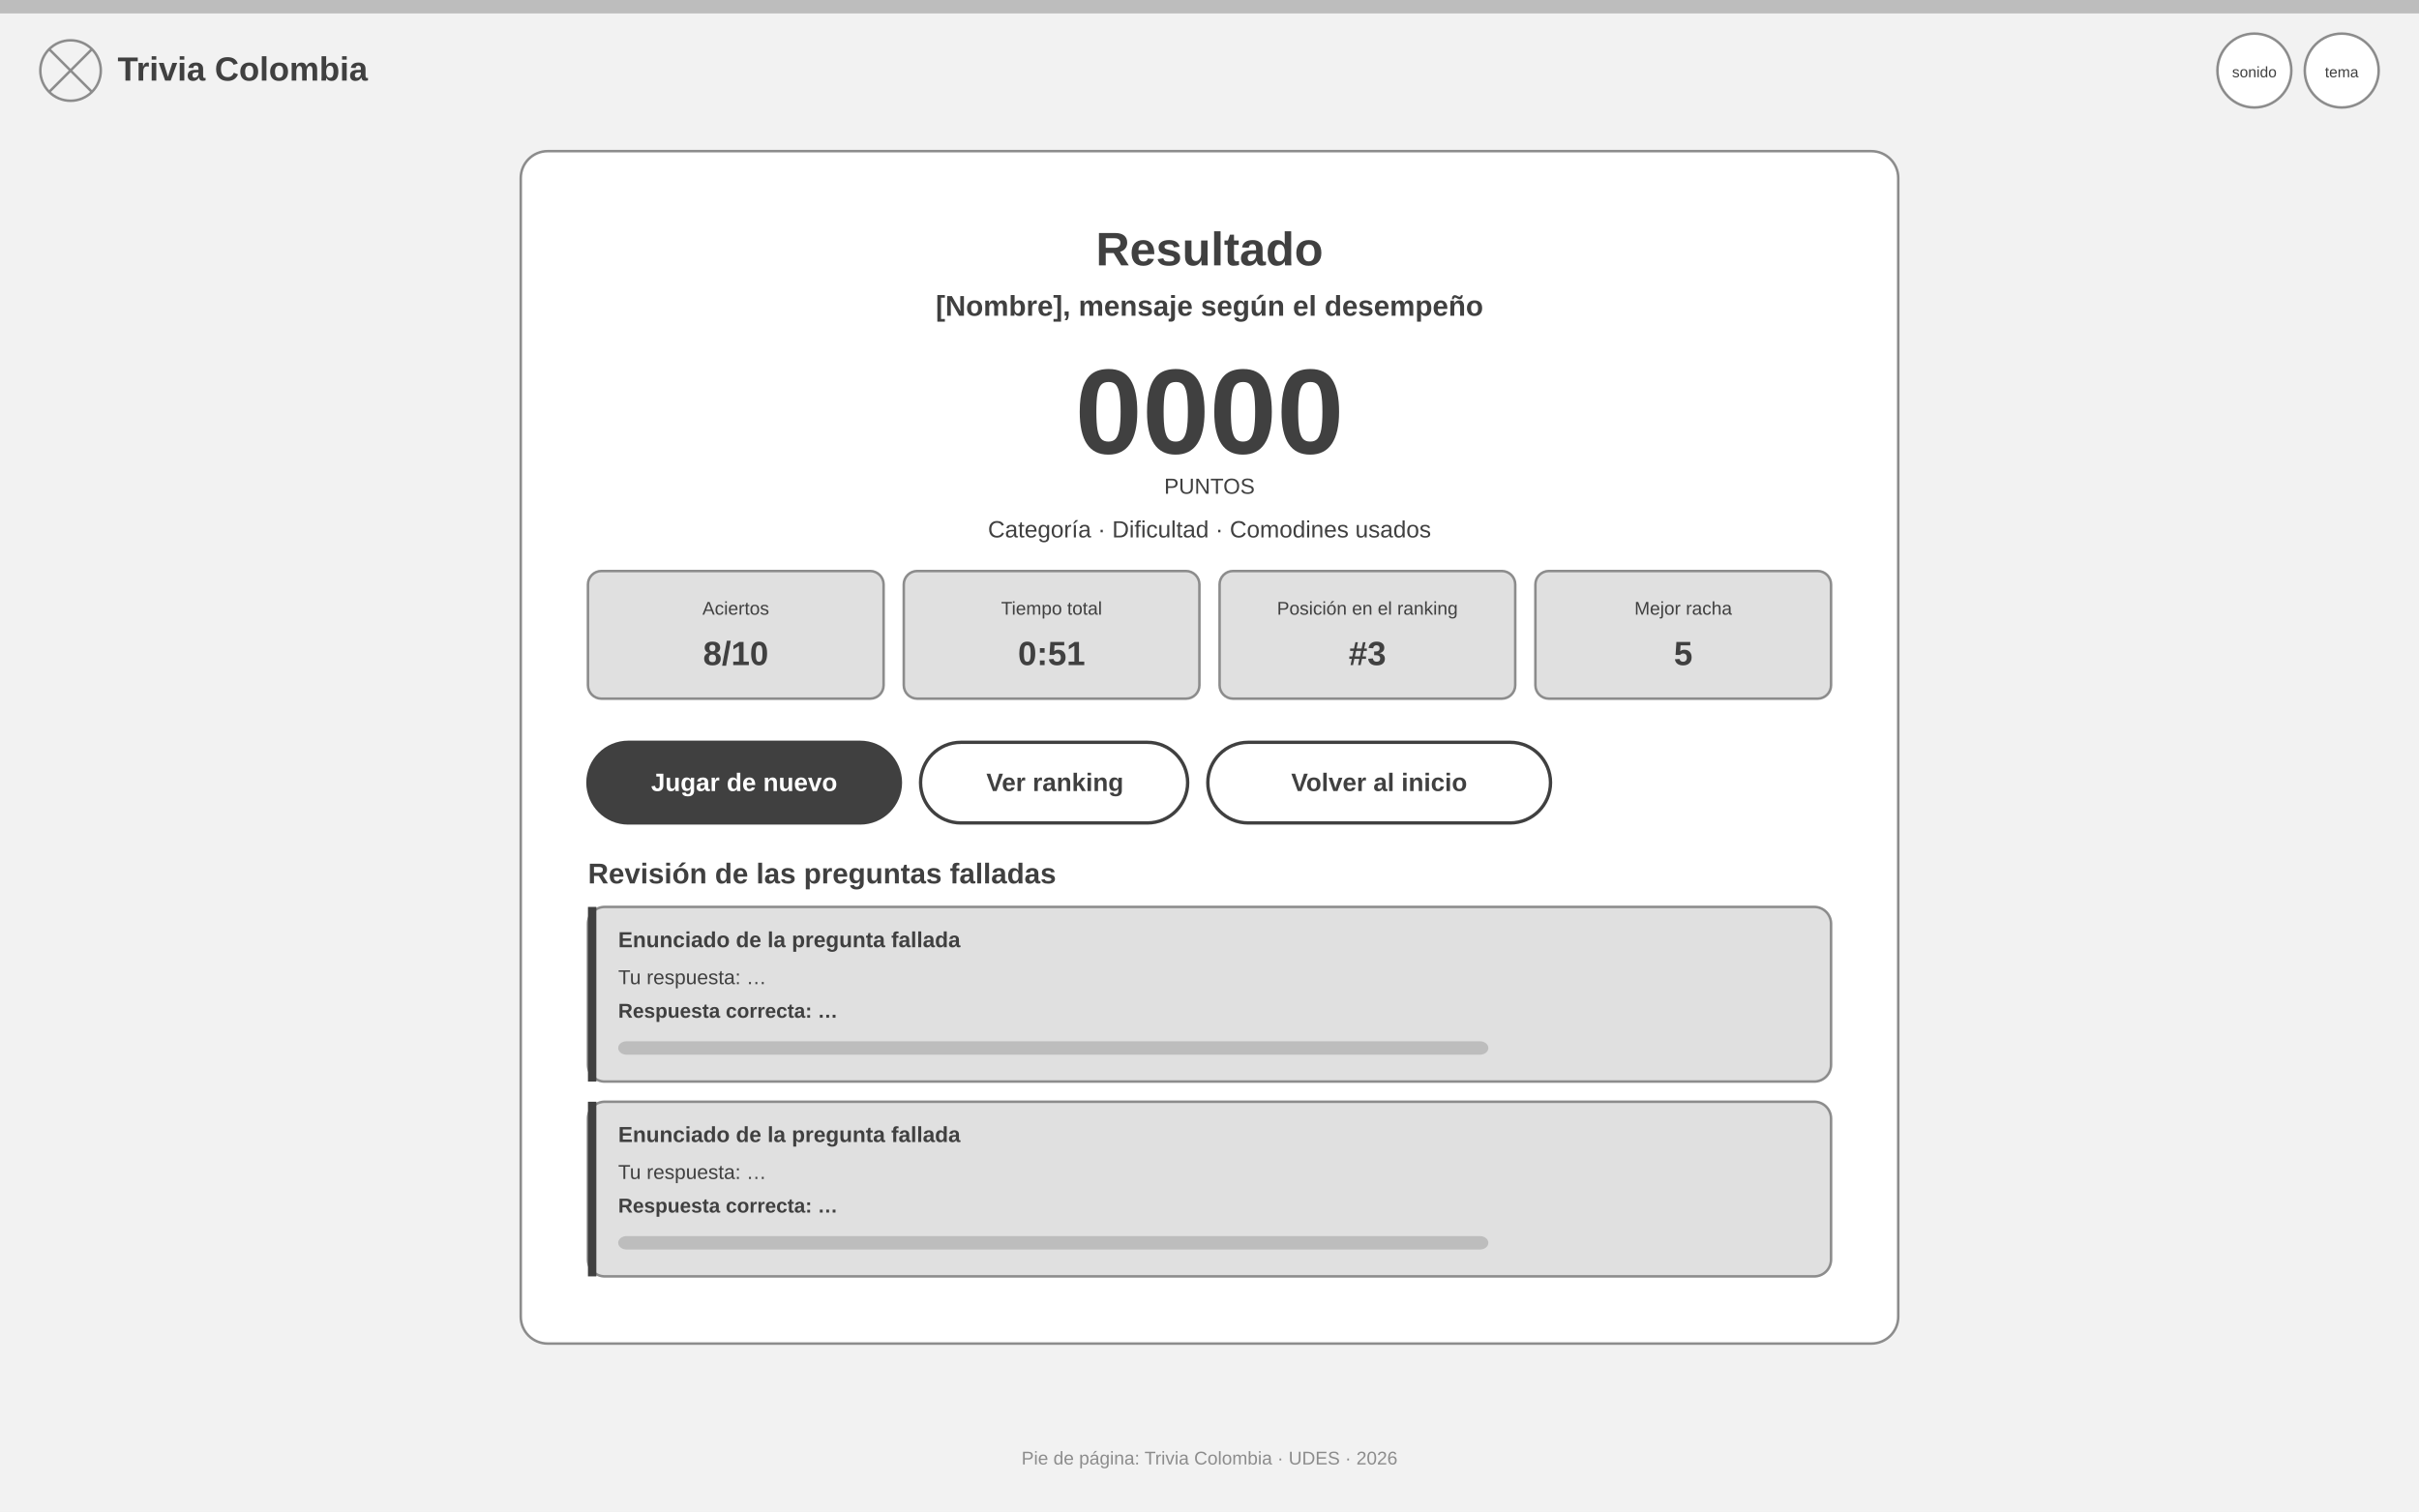
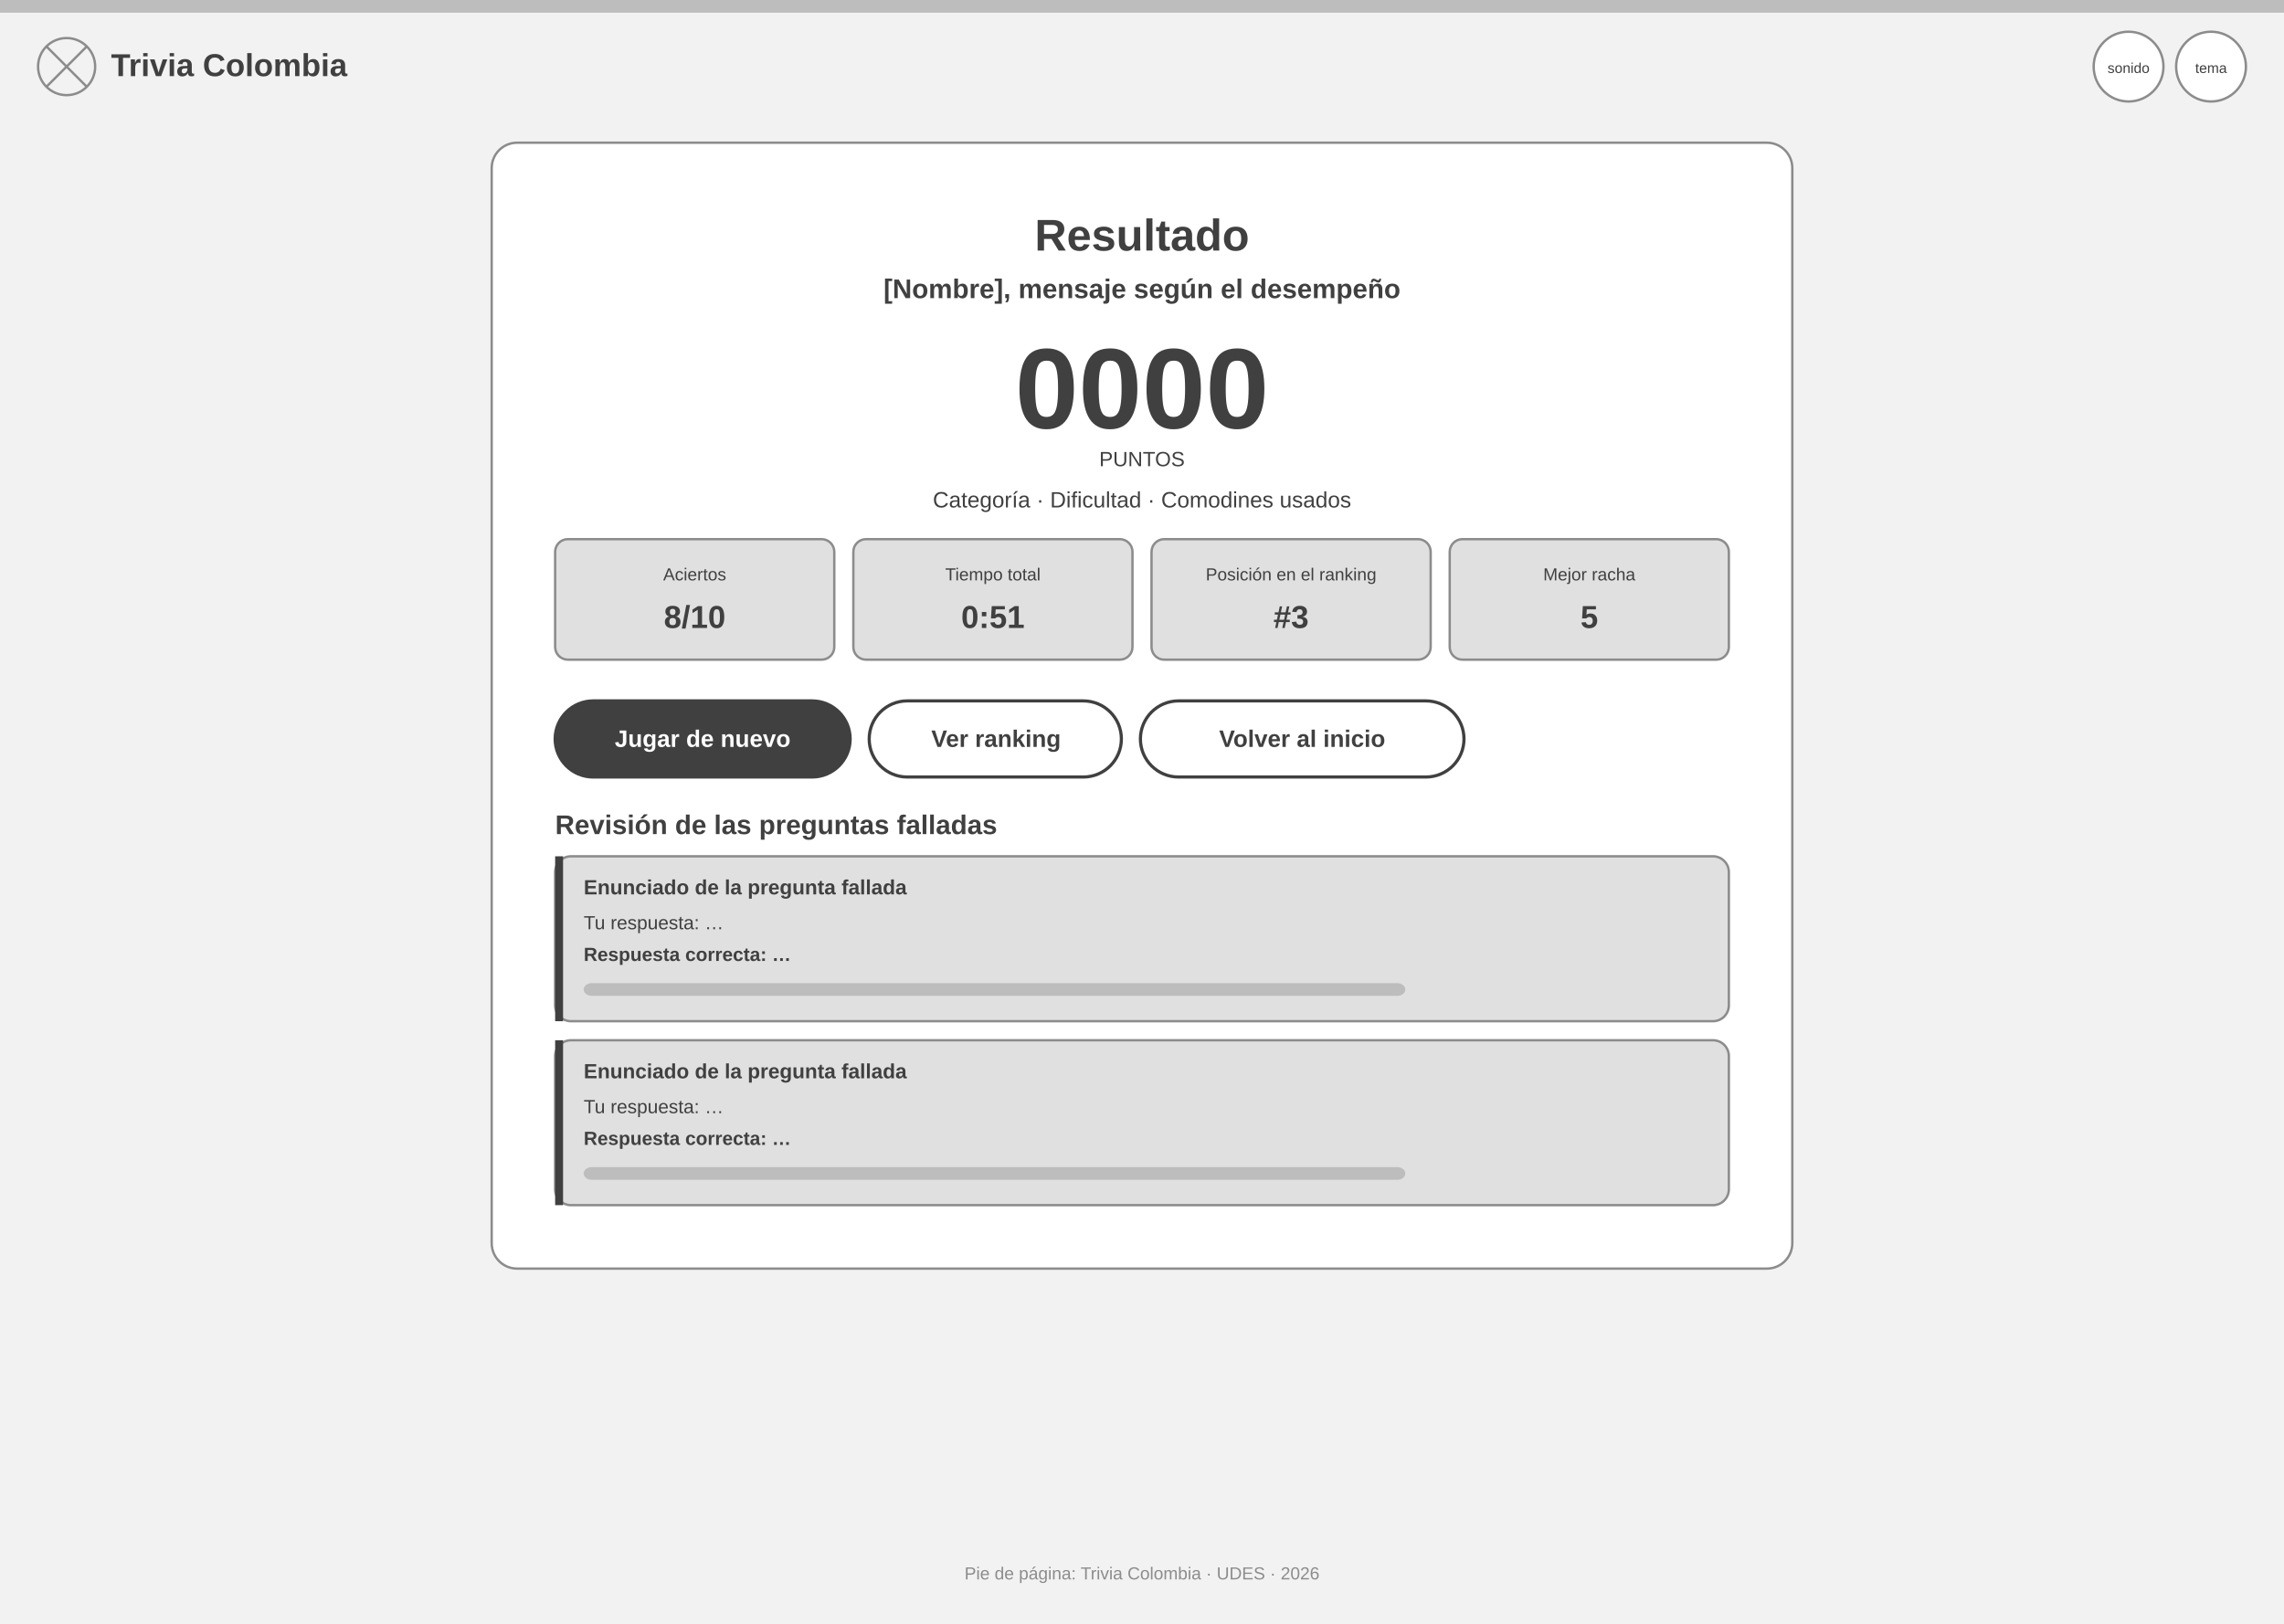
- <svg xmlns="http://www.w3.org/2000/svg" width="1440" height="900" viewBox="0 0 1440 900">
-   <rect width="1440" height="900" fill="#F2F2F2" />
+ <svg xmlns="http://www.w3.org/2000/svg" width="1440" height="1024" viewBox="0 0 1440 1024">
+   <rect width="1440" height="1024" fill="#F2F2F2" />
  <rect x="0" y="0" width="1440" height="8" rx="0" fill="#BDBDBD" stroke="none" stroke-width="0" />
  <circle cx="42" cy="42" r="18" fill="#F2F2F2" stroke="#8C8C8C" stroke-width="1.5" />
  <line x1="29" y1="29" x2="55" y2="55" stroke="#8C8C8C" stroke-width="1.5" />
  <line x1="29" y1="55" x2="55" y2="29" stroke="#8C8C8C" stroke-width="1.5" />
  <text x="70" y="48" font-family="Poppins, Arial, sans-serif" font-size="20" font-weight="600" text-anchor="start" fill="#404040">Trivia Colombia</text>
  <circle cx="1394" cy="42" r="22" fill="#FFFFFF" stroke="#8C8C8C" stroke-width="1.5" />
  <circle cx="1342" cy="42" r="22" fill="#FFFFFF" stroke="#8C8C8C" stroke-width="1.5" />
  <text x="1394" y="46" font-family="Poppins, Arial, sans-serif" font-size="9" font-weight="400" text-anchor="middle" fill="#404040">tema</text>
  <text x="1342" y="46" font-family="Poppins, Arial, sans-serif" font-size="9" font-weight="400" text-anchor="middle" fill="#404040">sonido</text>
  <rect x="310" y="90" width="820" height="710" rx="16" fill="#FFFFFF" stroke="#8C8C8C" stroke-width="1.5" />
  <text x="720" y="158" font-family="Poppins, Arial, sans-serif" font-size="28" font-weight="700" text-anchor="middle" fill="#404040">Resultado</text>
  <text x="720" y="188" font-family="Poppins, Arial, sans-serif" font-size="17" font-weight="600" text-anchor="middle" fill="#404040">[Nombre], mensaje según el desempeño</text>
  <text x="720" y="270" font-family="Poppins, Arial, sans-serif" font-size="72" font-weight="700" text-anchor="middle" fill="#404040">0000</text>
  <text x="720" y="294" font-family="Poppins, Arial, sans-serif" font-size="13" font-weight="400" text-anchor="middle" fill="#404040">PUNTOS</text>
  <text x="720" y="320" font-family="Poppins, Arial, sans-serif" font-size="14" font-weight="400" text-anchor="middle" fill="#404040">Categoría · Dificultad · Comodines usados</text>
  <rect x="350" y="340" width="176" height="76" rx="8" fill="#E0E0E0" stroke="#8C8C8C" stroke-width="1.5" />
  <text x="438" y="366" font-family="Poppins, Arial, sans-serif" font-size="11" font-weight="400" text-anchor="middle" fill="#404040">Aciertos</text>
  <text x="438" y="396" font-family="Poppins, Arial, sans-serif" font-size="20" font-weight="700" text-anchor="middle" fill="#404040">8/10</text>
  <rect x="538" y="340" width="176" height="76" rx="8" fill="#E0E0E0" stroke="#8C8C8C" stroke-width="1.5" />
  <text x="626" y="366" font-family="Poppins, Arial, sans-serif" font-size="11" font-weight="400" text-anchor="middle" fill="#404040">Tiempo total</text>
  <text x="626" y="396" font-family="Poppins, Arial, sans-serif" font-size="20" font-weight="700" text-anchor="middle" fill="#404040">0:51</text>
  <rect x="726" y="340" width="176" height="76" rx="8" fill="#E0E0E0" stroke="#8C8C8C" stroke-width="1.5" />
  <text x="814" y="366" font-family="Poppins, Arial, sans-serif" font-size="11" font-weight="400" text-anchor="middle" fill="#404040">Posición en el ranking</text>
  <text x="814" y="396" font-family="Poppins, Arial, sans-serif" font-size="20" font-weight="700" text-anchor="middle" fill="#404040">#3</text>
  <rect x="914" y="340" width="176" height="76" rx="8" fill="#E0E0E0" stroke="#8C8C8C" stroke-width="1.5" />
  <text x="1002" y="366" font-family="Poppins, Arial, sans-serif" font-size="11" font-weight="400" text-anchor="middle" fill="#404040">Mejor racha</text>
  <text x="1002" y="396" font-family="Poppins, Arial, sans-serif" font-size="20" font-weight="700" text-anchor="middle" fill="#404040">5</text>
  <rect x="350" y="442" width="186" height="48" rx="24.0" fill="#404040" stroke="#404040" stroke-width="2" />
  <text x="443" y="471" font-family="Poppins, Arial, sans-serif" font-size="15" font-weight="600" text-anchor="middle" fill="#FFFFFF">Jugar de nuevo</text>
  <rect x="548" y="442" width="159" height="48" rx="24.0" fill="#FFFFFF" stroke="#404040" stroke-width="2" />
  <text x="628" y="471" font-family="Poppins, Arial, sans-serif" font-size="15" font-weight="600" text-anchor="middle" fill="#404040">Ver ranking</text>
  <rect x="719" y="442" width="204" height="48" rx="24.0" fill="#FFFFFF" stroke="#404040" stroke-width="2" />
  <text x="821" y="471" font-family="Poppins, Arial, sans-serif" font-size="15" font-weight="600" text-anchor="middle" fill="#404040">Volver al inicio</text>
  <text x="350" y="526" font-family="Poppins, Arial, sans-serif" font-size="17" font-weight="600" text-anchor="start" fill="#404040">Revisión de las preguntas falladas</text>
  <rect x="350" y="540" width="740" height="104" rx="10" fill="#E0E0E0" stroke="#8C8C8C" stroke-width="1.5" />
  <rect x="350" y="540" width="5" height="104" rx="0" fill="#404040" stroke="none" stroke-width="0" />
  <text x="368" y="564" font-family="Poppins, Arial, sans-serif" font-size="13" font-weight="600" text-anchor="start" fill="#404040">Enunciado de la pregunta fallada</text>
  <text x="368" y="586" font-family="Poppins, Arial, sans-serif" font-size="12" font-weight="400" text-anchor="start" fill="#404040">Tu respuesta: …</text>
  <text x="368" y="606" font-family="Poppins, Arial, sans-serif" font-size="12" font-weight="600" text-anchor="start" fill="#404040">Respuesta correcta: …</text>
  <rect x="368" y="620" width="518" height="8" rx="5" fill="#BDBDBD" stroke="none" stroke-width="0" />
  <rect x="350" y="656" width="740" height="104" rx="10" fill="#E0E0E0" stroke="#8C8C8C" stroke-width="1.5" />
  <rect x="350" y="656" width="5" height="104" rx="0" fill="#404040" stroke="none" stroke-width="0" />
  <text x="368" y="680" font-family="Poppins, Arial, sans-serif" font-size="13" font-weight="600" text-anchor="start" fill="#404040">Enunciado de la pregunta fallada</text>
  <text x="368" y="702" font-family="Poppins, Arial, sans-serif" font-size="12" font-weight="400" text-anchor="start" fill="#404040">Tu respuesta: …</text>
  <text x="368" y="722" font-family="Poppins, Arial, sans-serif" font-size="12" font-weight="600" text-anchor="start" fill="#404040">Respuesta correcta: …</text>
  <rect x="368" y="736" width="518" height="8" rx="5" fill="#BDBDBD" stroke="none" stroke-width="0" />
-   <text x="720" y="872" font-family="Poppins, Arial, sans-serif" font-size="11" font-weight="400" text-anchor="middle" fill="#8C8C8C">Pie de página: Trivia Colombia · UDES · 2026</text>
+   <text x="720" y="996" font-family="Poppins, Arial, sans-serif" font-size="11" font-weight="400" text-anchor="middle" fill="#8C8C8C">Pie de página: Trivia Colombia · UDES · 2026</text>
</svg>
